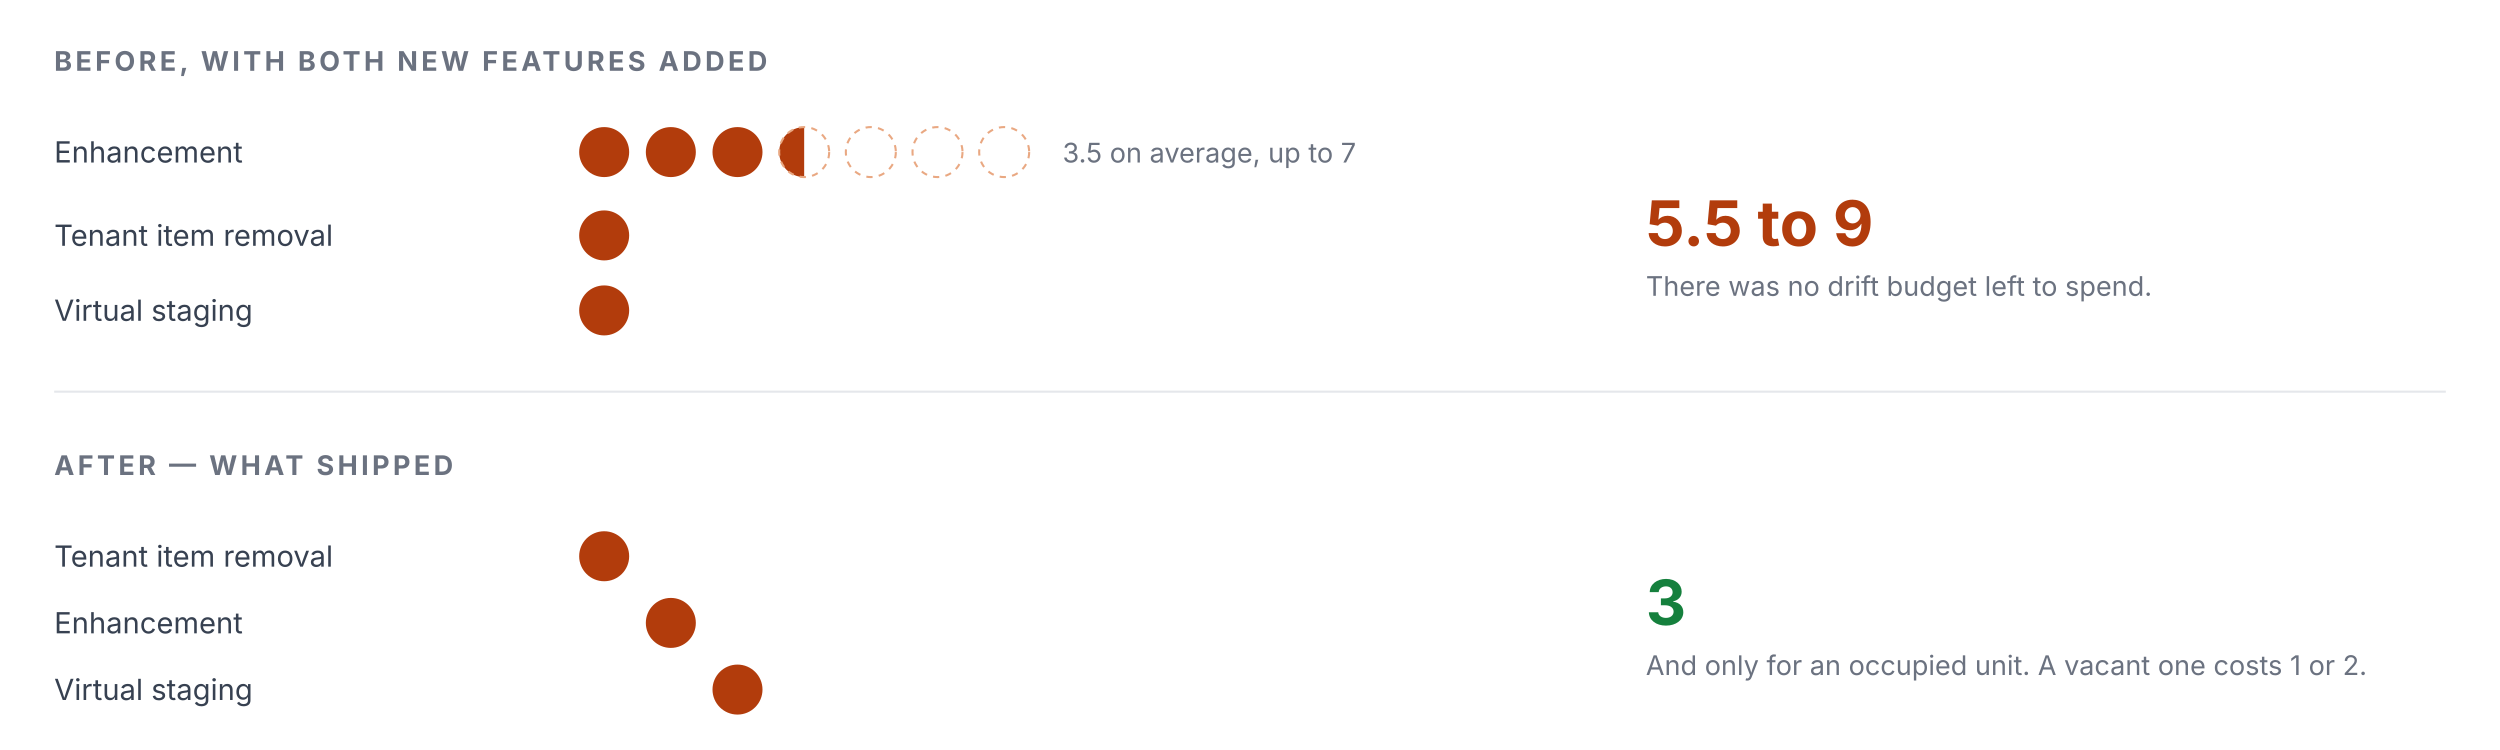
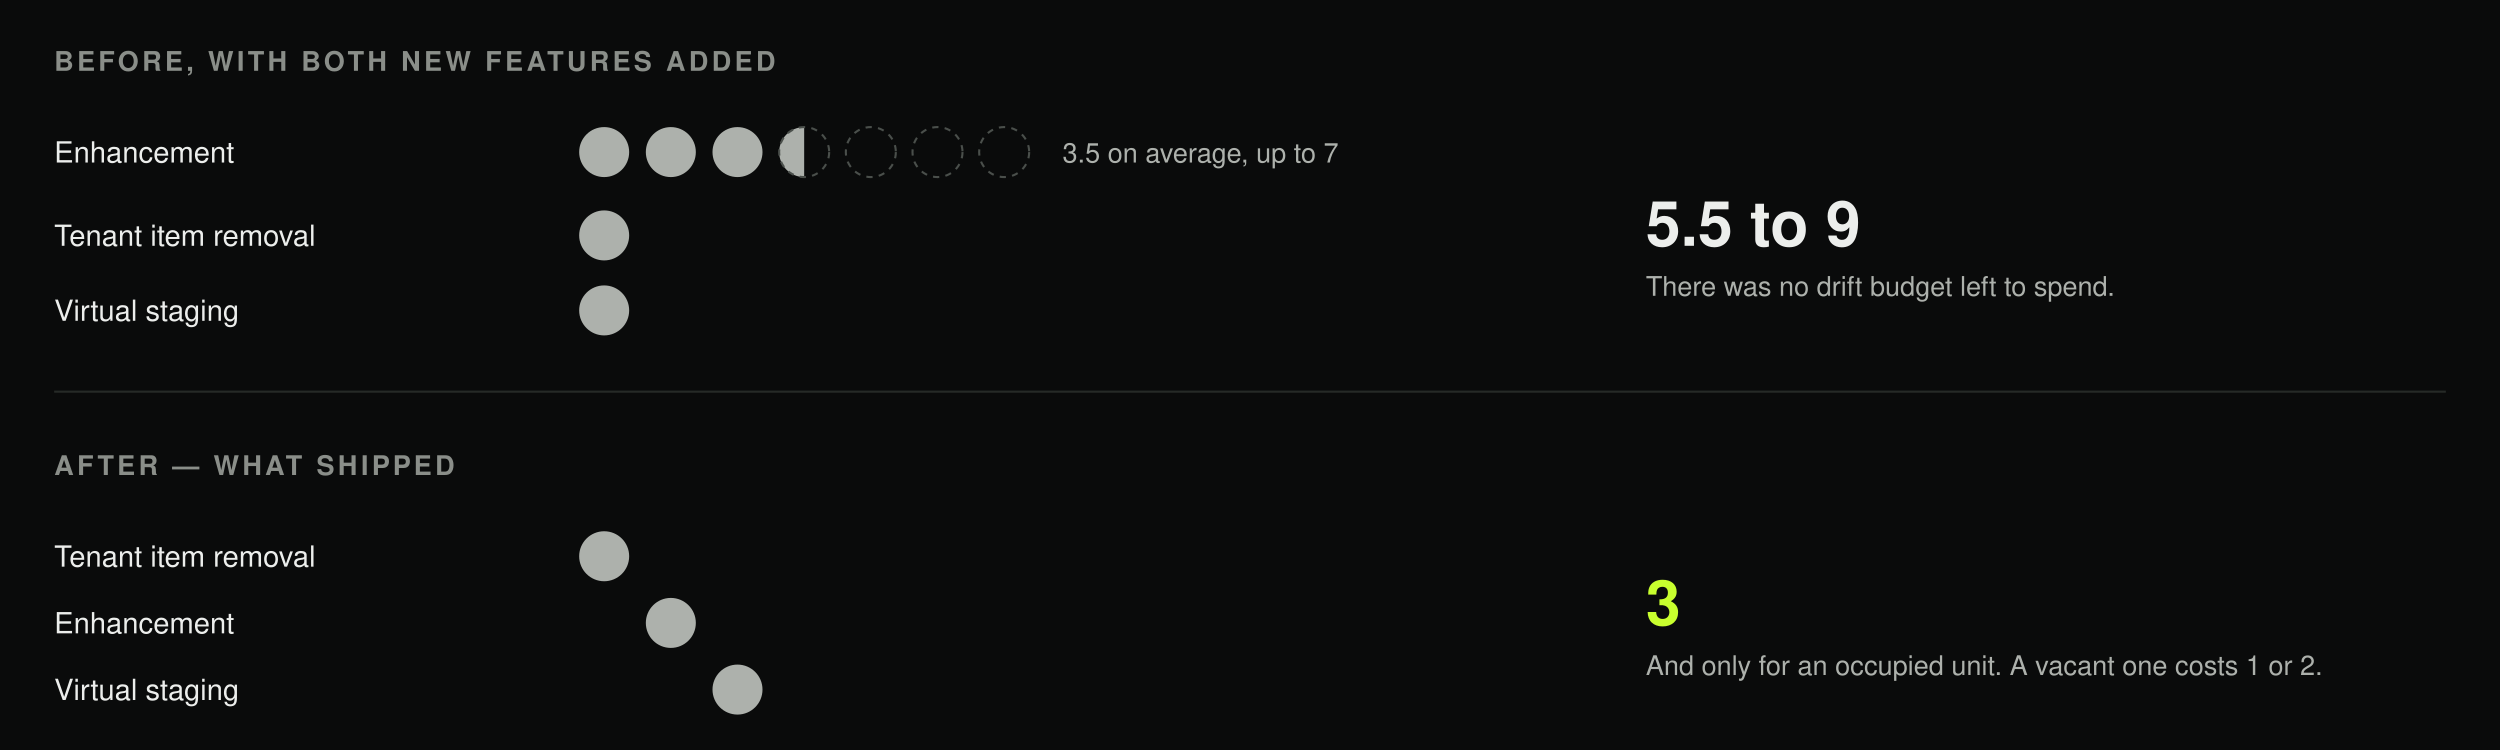
- <svg xmlns="http://www.w3.org/2000/svg" viewBox="0 0 1200 360" width="2400" height="720" font-family="Inter, Helvetica, Arial, sans-serif">
-   <text x="26" y="34" font-size="13" font-weight="700" fill="#6B7280" letter-spacing="1.6">BEFORE, WITH BOTH NEW FEATURES ADDED</text>
-   <text x="26" y="78" font-size="14" fill="#374151">Enhancement</text>
+ <svg xmlns="http://www.w3.org/2000/svg" viewBox="0 0 1200 360" width="2400" height="720" font-family="Helvetica, Arial, sans-serif">
+   <rect width="1200" height="360" fill="#0a0b0b" />
+   <text x="26" y="34" font-size="13" font-weight="700" fill="#8a8e89" letter-spacing="1.6">BEFORE, WITH BOTH NEW FEATURES ADDED</text>
+   <text x="26" y="78" font-size="14" fill="#eceeec">Enhancement</text>
  <g>
-     <circle cx="290" cy="73" r="12" fill="#B23C0C" />
-     <circle cx="322" cy="73" r="12" fill="#B23C0C" />
-     <circle cx="354" cy="73" r="12" fill="#B23C0C" />
-     <path d="M 386 61 a 12 12 0 0 0 0 24 z" fill="#B23C0C" />
-     <circle cx="386" cy="73" r="12" fill="none" stroke="#E9A882" stroke-dasharray="3 3" />
-     <circle cx="418" cy="73" r="12" fill="none" stroke="#E9A882" stroke-dasharray="3 3" />
-     <circle cx="450" cy="73" r="12" fill="none" stroke="#E9A882" stroke-dasharray="3 3" />
-     <circle cx="482" cy="73" r="12" fill="none" stroke="#E9A882" stroke-dasharray="3 3" />
+     <circle cx="290" cy="73" r="12" fill="#adb1ac" />
+     <circle cx="322" cy="73" r="12" fill="#adb1ac" />
+     <circle cx="354" cy="73" r="12" fill="#adb1ac" />
+     <path d="M 386 61 a 12 12 0 0 0 0 24 z" fill="#adb1ac" />
+     <circle cx="386" cy="73" r="12" fill="none" stroke="#4a4f4b" stroke-dasharray="3 3" />
+     <circle cx="418" cy="73" r="12" fill="none" stroke="#4a4f4b" stroke-dasharray="3 3" />
+     <circle cx="450" cy="73" r="12" fill="none" stroke="#4a4f4b" stroke-dasharray="3 3" />
+     <circle cx="482" cy="73" r="12" fill="none" stroke="#4a4f4b" stroke-dasharray="3 3" />
  </g>
-   <text x="510" y="78" font-size="13" fill="#6B7280">3.5 on average, up to 7</text>
-   <text x="26" y="118" font-size="14" fill="#374151">Tenant item removal</text>
-   <circle cx="290" cy="113" r="12" fill="#B23C0C" />
-   <text x="26" y="154" font-size="14" fill="#374151">Virtual staging</text>
-   <circle cx="290" cy="149" r="12" fill="#B23C0C" />
-   <text x="790" y="118" font-size="30" font-weight="700" fill="#B23C0C">5.5 to 9</text>
-   <text x="790" y="142" font-size="13" fill="#6B7280">There was no drift budget left to spend.</text>
-   <line x1="26" y1="188" x2="1174" y2="188" stroke="#E5E7EB" />
-   <text x="26" y="228" font-size="13" font-weight="700" fill="#6B7280" letter-spacing="1.6">AFTER — WHAT SHIPPED</text>
-   <text x="26" y="272" font-size="14" fill="#374151">Tenant item removal</text>
-   <circle cx="290" cy="267" r="12" fill="#B23C0C" />
-   <text x="26" y="304" font-size="14" fill="#374151">Enhancement</text>
-   <circle cx="322" cy="299" r="12" fill="#B23C0C" />
-   <text x="26" y="336" font-size="14" fill="#374151">Virtual staging</text>
-   <circle cx="354" cy="331" r="12" fill="#B23C0C" />
-   <text x="790" y="300" font-size="30" font-weight="700" fill="#15803D">3</text>
-   <text x="790" y="324" font-size="13" fill="#6B7280">And only for an occupied unit. A vacant one costs 1 or 2.</text>
+   <text x="510" y="78" font-size="13" fill="#adb1ac">3.5 on average, up to 7</text>
+   <text x="26" y="118" font-size="14" fill="#eceeec">Tenant item removal</text>
+   <circle cx="290" cy="113" r="12" fill="#adb1ac" />
+   <text x="26" y="154" font-size="14" fill="#eceeec">Virtual staging</text>
+   <circle cx="290" cy="149" r="12" fill="#adb1ac" />
+   <text x="790" y="118" font-size="30" font-weight="700" fill="#eceeec">5.5 to 9</text>
+   <text x="790" y="142" font-size="13" fill="#adb1ac">There was no drift budget left to spend.</text>
+   <line x1="26" y1="188" x2="1174" y2="188" stroke="#262a27" />
+   <text x="26" y="228" font-size="13" font-weight="700" fill="#8a8e89" letter-spacing="1.6">AFTER — WHAT SHIPPED</text>
+   <text x="26" y="272" font-size="14" fill="#eceeec">Tenant item removal</text>
+   <circle cx="290" cy="267" r="12" fill="#adb1ac" />
+   <text x="26" y="304" font-size="14" fill="#eceeec">Enhancement</text>
+   <circle cx="322" cy="299" r="12" fill="#adb1ac" />
+   <text x="26" y="336" font-size="14" fill="#eceeec">Virtual staging</text>
+   <circle cx="354" cy="331" r="12" fill="#adb1ac" />
+   <text x="790" y="300" font-size="30" font-weight="700" fill="#c8ff2e">3</text>
+   <text x="790" y="324" font-size="13" fill="#adb1ac">And only for an occupied unit. A vacant one costs 1 or 2.</text>
</svg>
